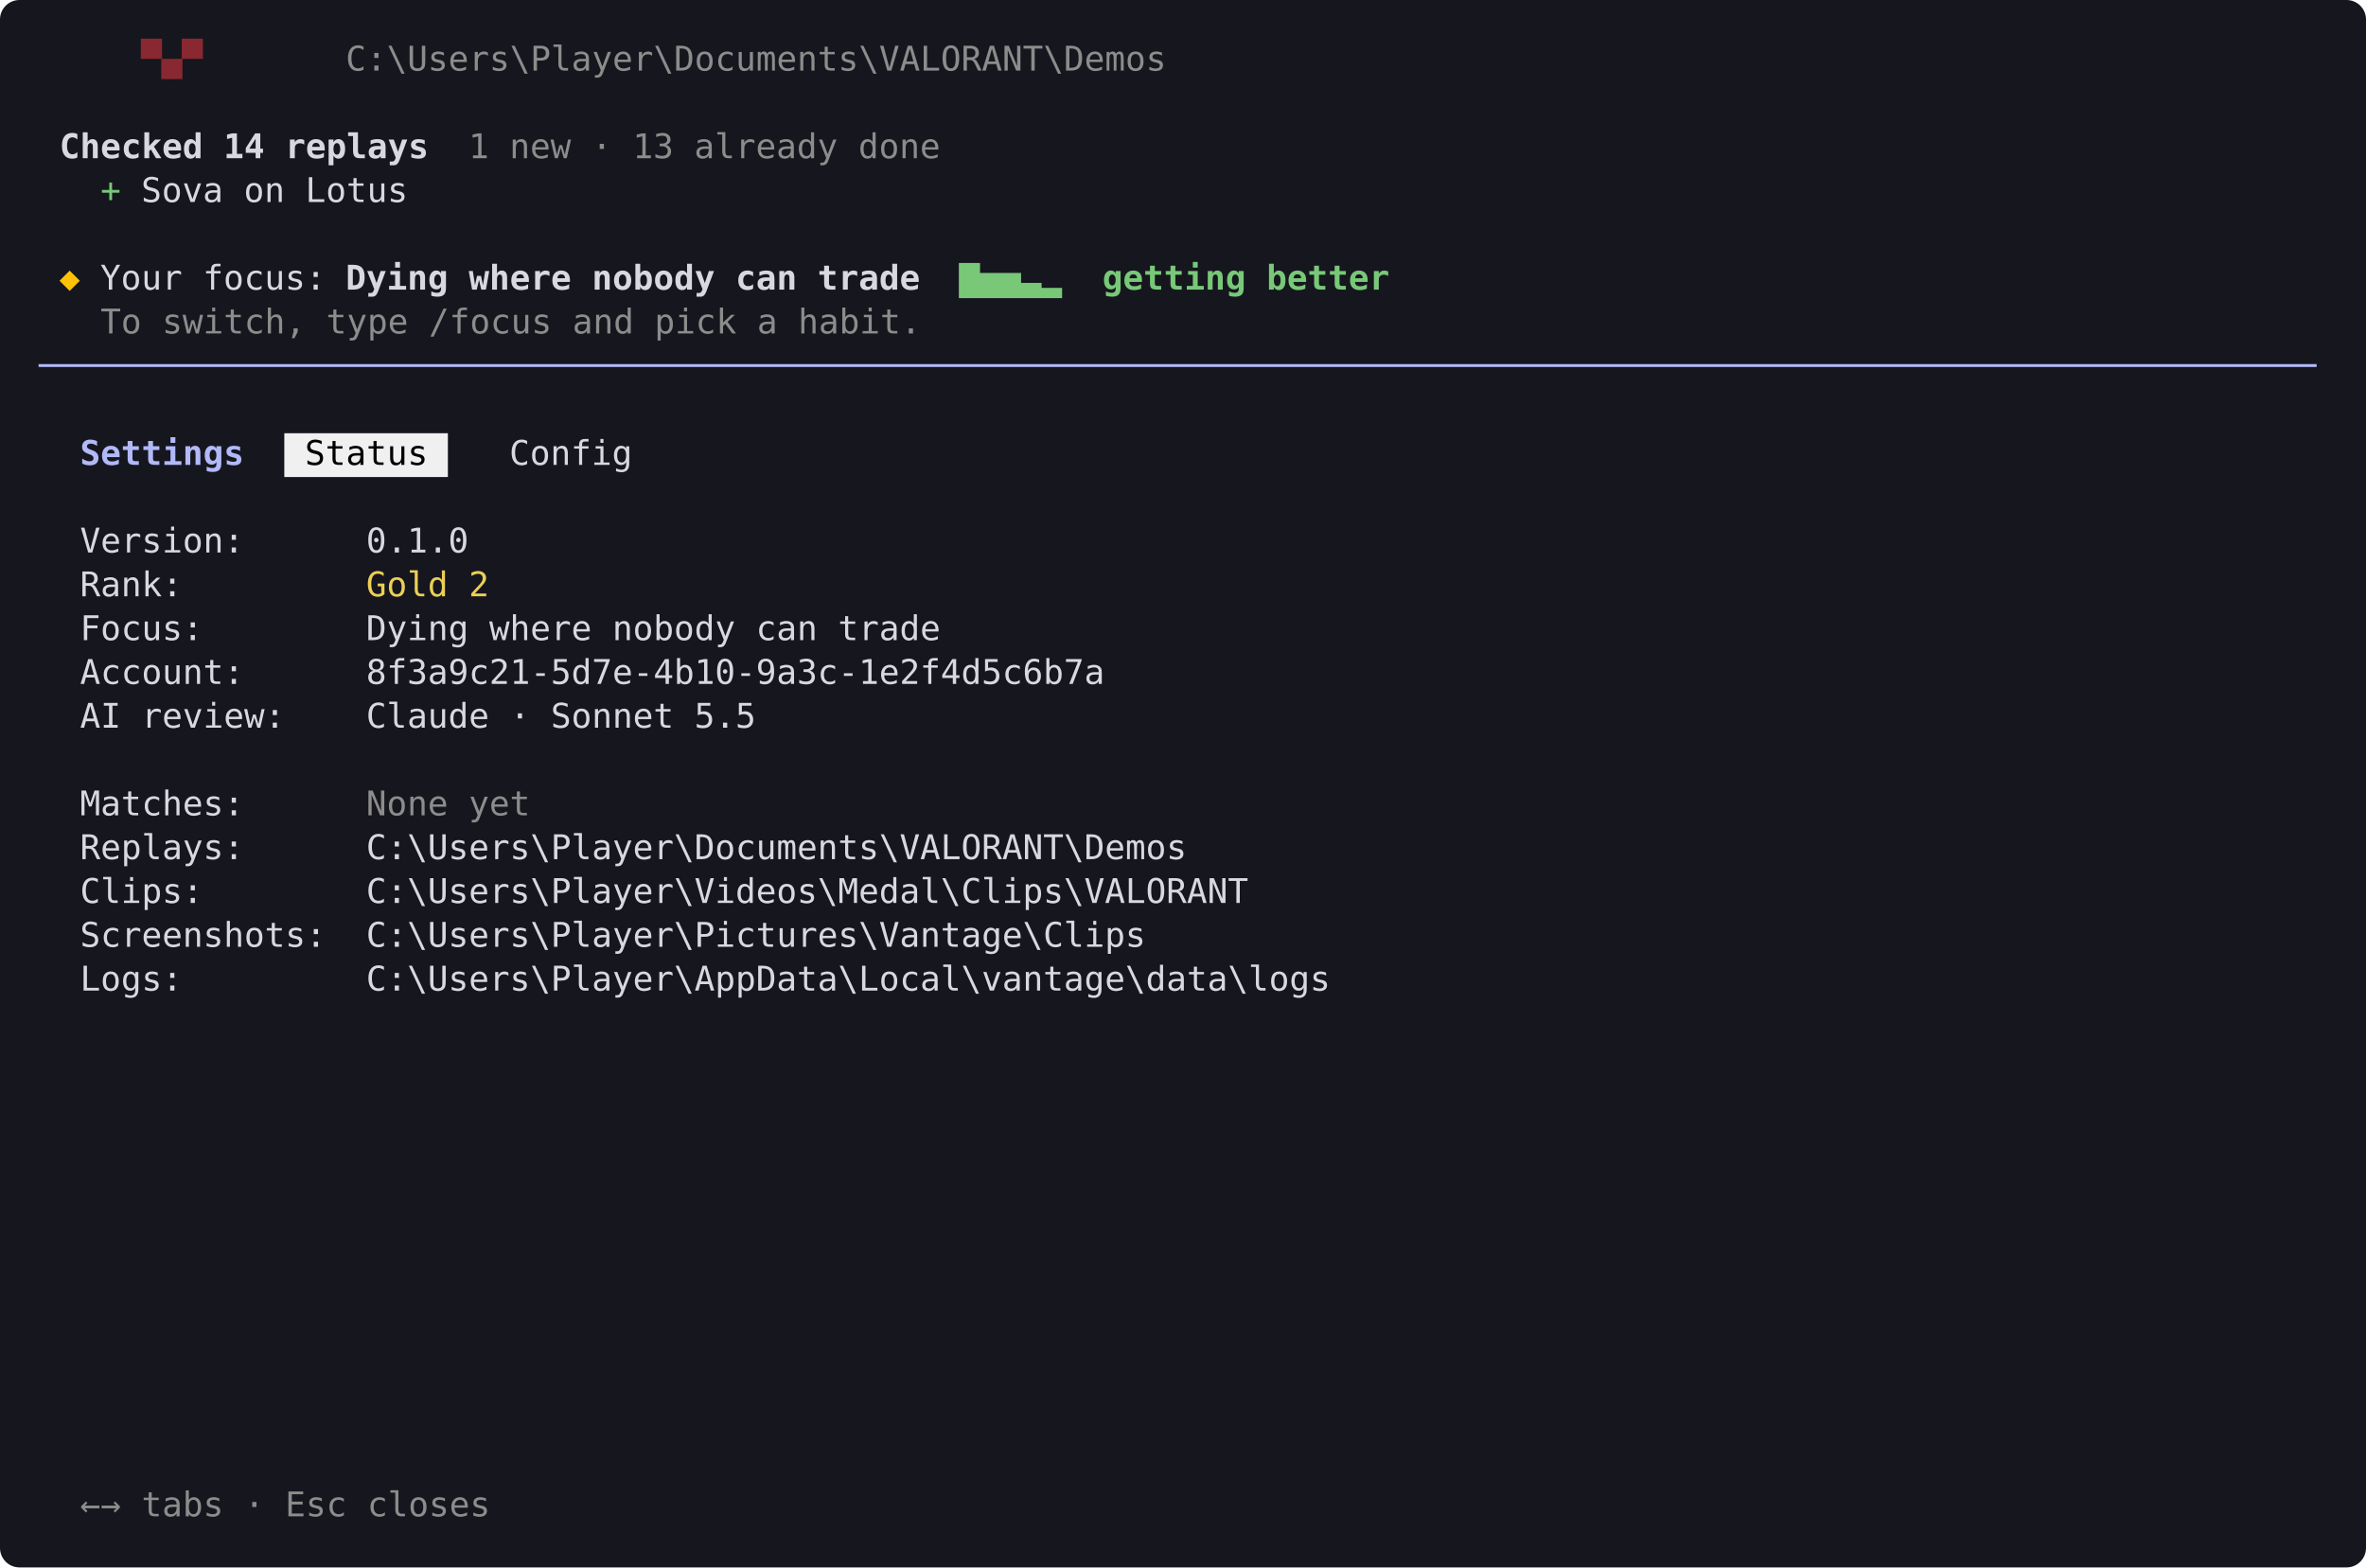
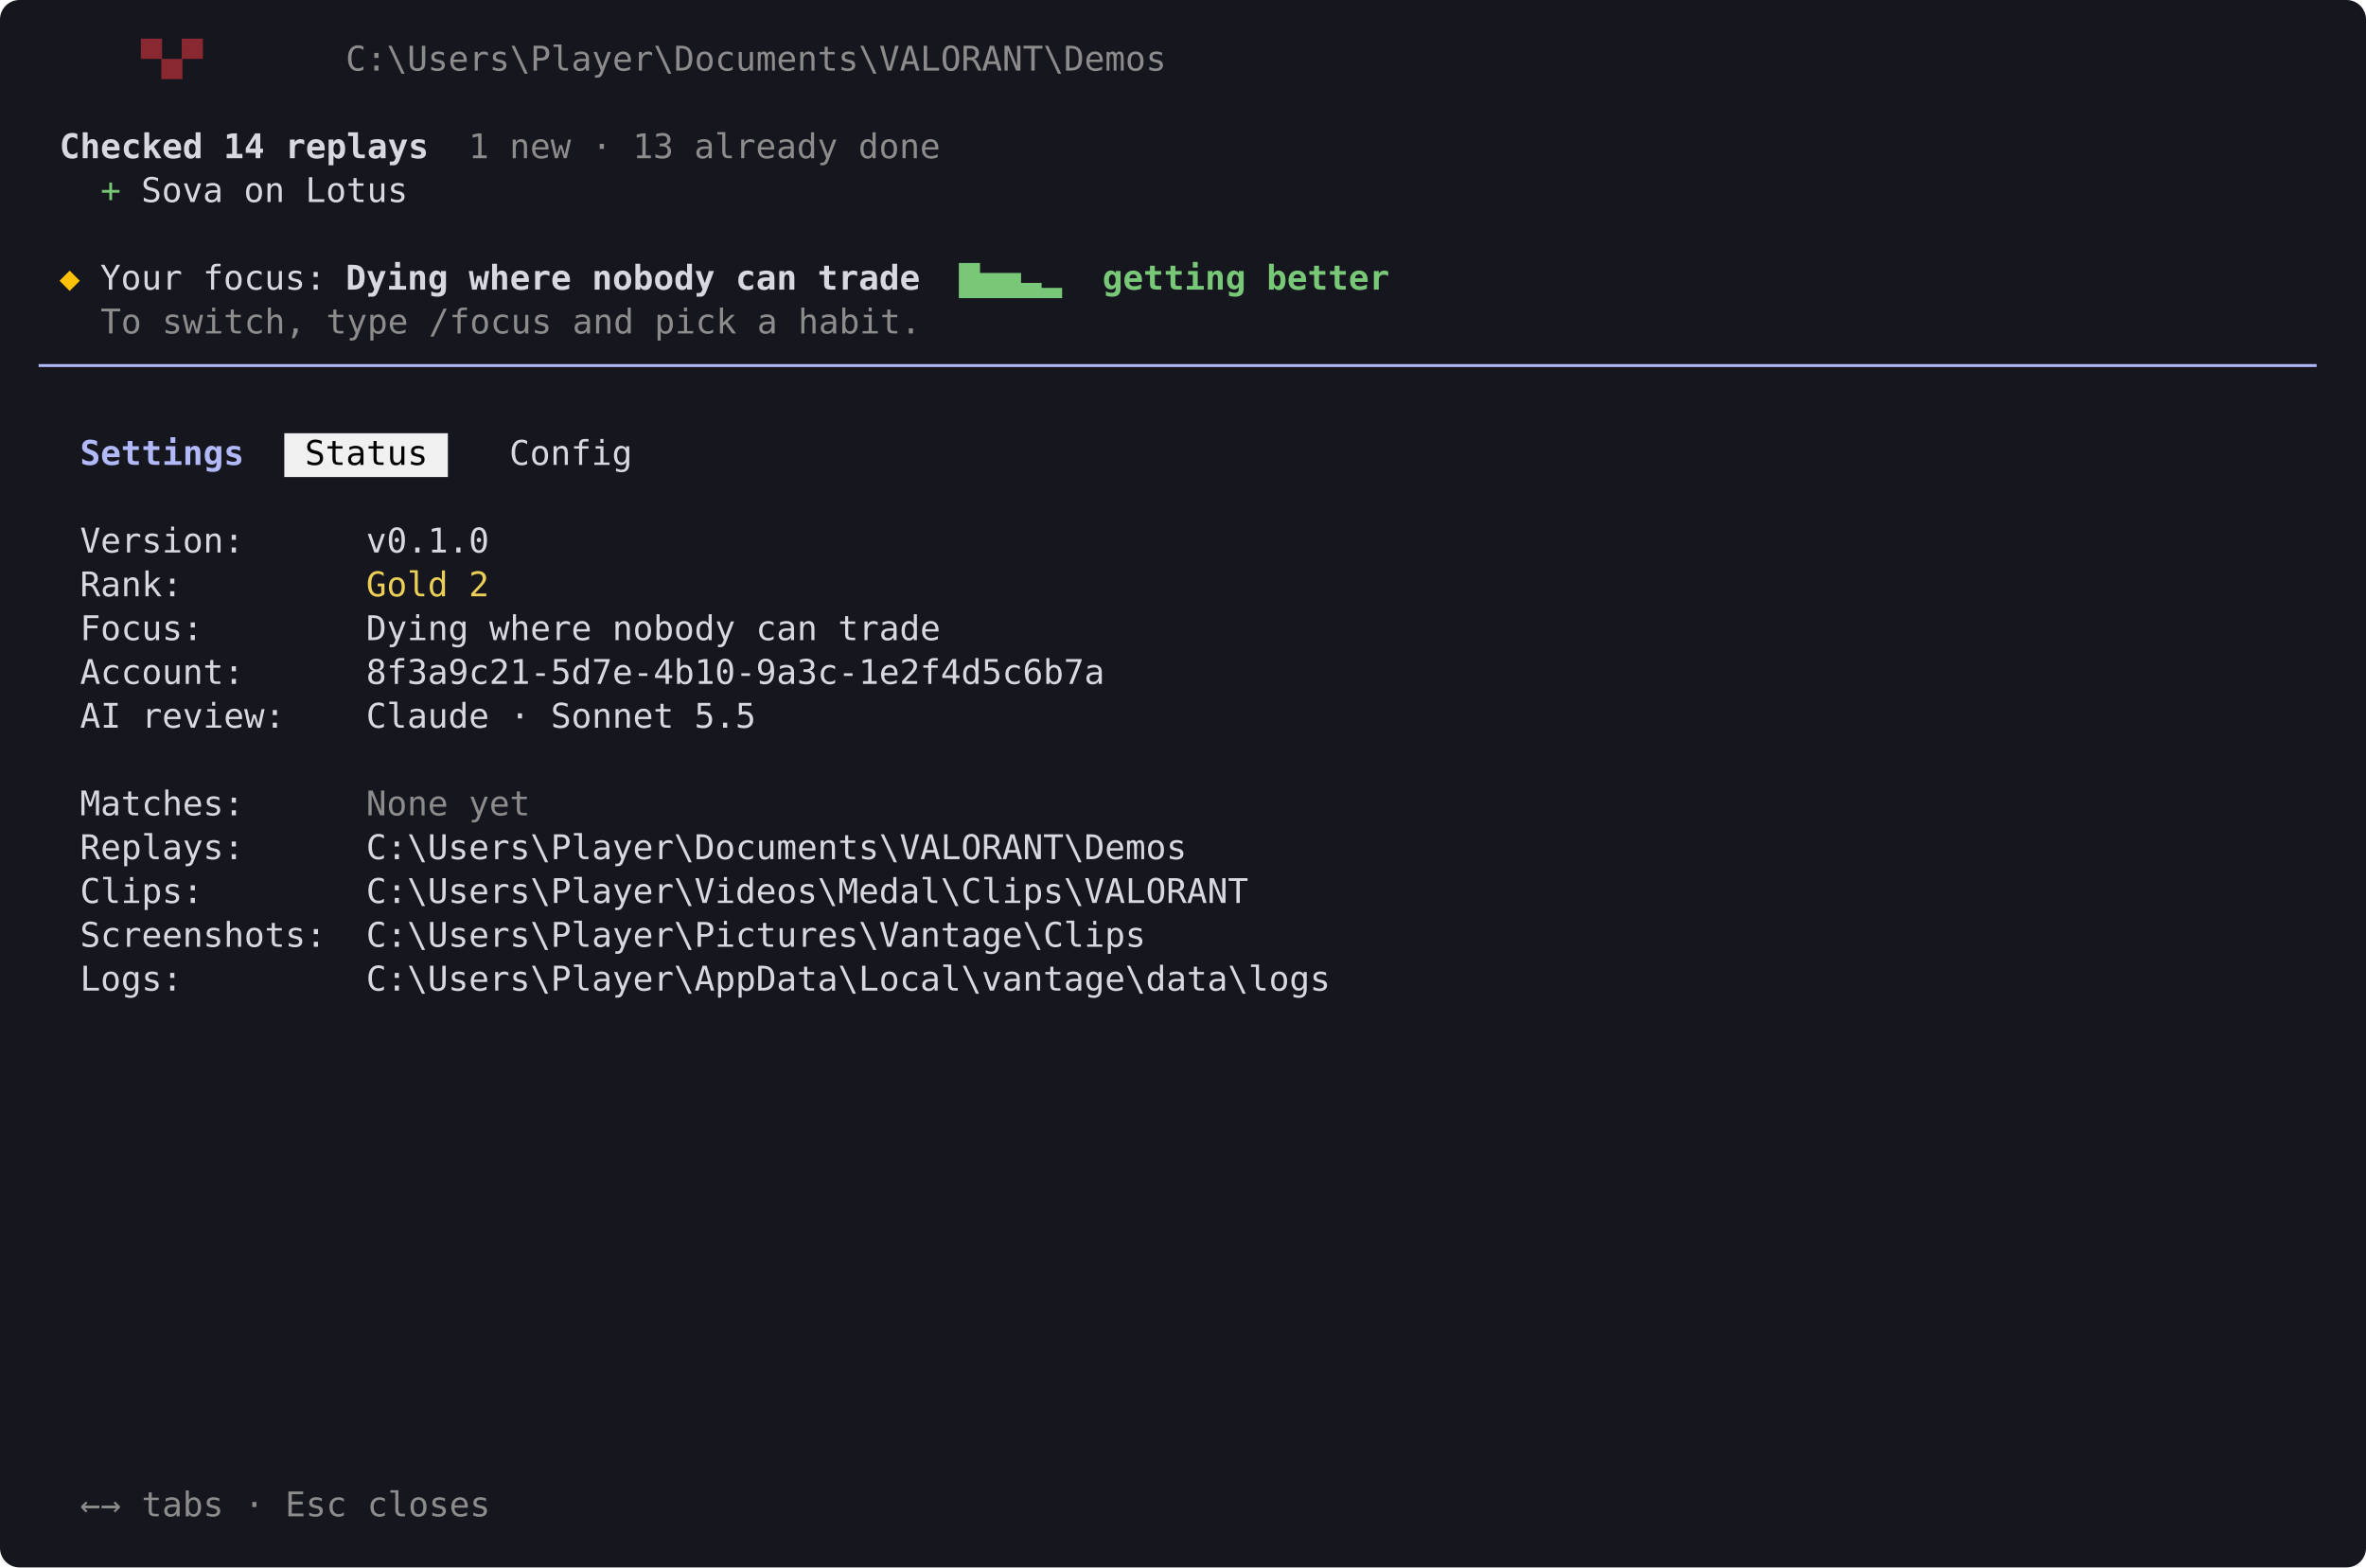
<svg xmlns="http://www.w3.org/2000/svg" width="972" height="644" viewBox="0 0 972 644" font-family="Cascadia Mono, Consolas, Menlo, monospace" font-size="14">
  <rect width="972" height="644" rx="8" fill="#16161e" />
  <text x="58.0" y="29" fill="#892830" xml:space="preserve">▀</text>
  <text x="66.4" y="29" fill="#892830" xml:space="preserve">▄</text>
  <text x="74.8" y="29" fill="#892830" xml:space="preserve">▀</text>
  <text x="142.0" y="29" fill="#8c8c8c" textLength="336.0" lengthAdjust="spacingAndGlyphs" xml:space="preserve">C:\Users\Player\Documents\VALORANT\Demos</text>
  <text x="24.4" y="65" fill="#d8d8e0" font-weight="bold" textLength="151.2" lengthAdjust="spacingAndGlyphs" xml:space="preserve">Checked 14 replays</text>
  <text x="175.6" y="65" fill="#8c8c8c" textLength="210.0" lengthAdjust="spacingAndGlyphs" xml:space="preserve">  1 new · 13 already done</text>
  <text x="24.4" y="83" fill="#78c878" textLength="33.6" lengthAdjust="spacingAndGlyphs" xml:space="preserve">  + </text>
  <text x="58.0" y="83" fill="#d8d8e0" textLength="109.2" lengthAdjust="spacingAndGlyphs" xml:space="preserve">Sova on Lotus</text>
  <text x="24.4" y="119" fill="#ffc107" textLength="16.8" lengthAdjust="spacingAndGlyphs" xml:space="preserve">◆ </text>
  <text x="41.2" y="119" fill="#d8d8e0" textLength="100.8" lengthAdjust="spacingAndGlyphs" xml:space="preserve">Your focus: </text>
  <text x="142.0" y="119" fill="#d8d8e0" font-weight="bold" textLength="235.2" lengthAdjust="spacingAndGlyphs" xml:space="preserve">Dying where nobody can trade</text>
  <text x="377.2" y="119" fill="#78c878" textLength="58.8" lengthAdjust="spacingAndGlyphs" xml:space="preserve">  ▇▅▅▃▂</text>
  <text x="436.0" y="119" fill="#78c878" font-weight="bold" textLength="134.4" lengthAdjust="spacingAndGlyphs" xml:space="preserve">  getting better</text>
  <text x="16.0" y="137" fill="#8c8c8c" textLength="361.2" lengthAdjust="spacingAndGlyphs" xml:space="preserve">   To switch, type /focus and pick a habit.</text>
  <text x="16.0" y="155" fill="#b1b9f9" textLength="932.4" lengthAdjust="spacingAndGlyphs" xml:space="preserve">───────────────────────────────────────────────────────────────────────────────────────────────────────────────</text>
  <text x="16.0" y="191" fill="#b1b9f9" font-weight="bold" textLength="84.0" lengthAdjust="spacingAndGlyphs" xml:space="preserve">  Settings</text>
  <rect x="116.8" y="178" width="67.2" height="18" fill="#f0f0f0" />
  <text x="116.8" y="191" fill="#000000" textLength="67.2" lengthAdjust="spacingAndGlyphs" xml:space="preserve"> Status </text>
  <text x="200.8" y="191" fill="#d8d8e0" textLength="67.2" lengthAdjust="spacingAndGlyphs" xml:space="preserve"> Config </text>
  <text x="16.0" y="227" fill="#d8d8e0" textLength="134.4" lengthAdjust="spacingAndGlyphs" xml:space="preserve">  Version:      </text>
-   <text x="150.4" y="227" fill="#d8d8e0" textLength="42.0" lengthAdjust="spacingAndGlyphs" xml:space="preserve">0.1.0</text>
+   <text x="150.4" y="227" fill="#d8d8e0" textLength="50.4" lengthAdjust="spacingAndGlyphs" xml:space="preserve">v0.1.0</text>
  <text x="16.0" y="245" fill="#d8d8e0" textLength="134.4" lengthAdjust="spacingAndGlyphs" xml:space="preserve">  Rank:         </text>
  <text x="150.4" y="245" fill="#eccf56" textLength="50.4" lengthAdjust="spacingAndGlyphs" xml:space="preserve">Gold 2</text>
  <text x="16.0" y="263" fill="#d8d8e0" textLength="134.4" lengthAdjust="spacingAndGlyphs" xml:space="preserve">  Focus:        </text>
  <text x="150.4" y="263" fill="#d8d8e0" textLength="235.2" lengthAdjust="spacingAndGlyphs" xml:space="preserve">Dying where nobody can trade</text>
  <text x="16.0" y="281" fill="#d8d8e0" textLength="134.4" lengthAdjust="spacingAndGlyphs" xml:space="preserve">  Account:      </text>
  <text x="150.4" y="281" fill="#d8d8e0" textLength="302.4" lengthAdjust="spacingAndGlyphs" xml:space="preserve">8f3a9c21-5d7e-4b10-9a3c-1e2f4d5c6b7a</text>
  <text x="16.0" y="299" fill="#d8d8e0" textLength="134.4" lengthAdjust="spacingAndGlyphs" xml:space="preserve">  AI review:    </text>
  <text x="150.4" y="299" fill="#d8d8e0" textLength="159.6" lengthAdjust="spacingAndGlyphs" xml:space="preserve">Claude · Sonnet 5.5</text>
  <text x="16.0" y="335" fill="#d8d8e0" textLength="134.4" lengthAdjust="spacingAndGlyphs" xml:space="preserve">  Matches:      </text>
  <text x="150.4" y="335" fill="#8c8c8c" textLength="67.2" lengthAdjust="spacingAndGlyphs" xml:space="preserve">None yet</text>
  <text x="16.0" y="353" fill="#d8d8e0" textLength="134.4" lengthAdjust="spacingAndGlyphs" xml:space="preserve">  Replays:      </text>
  <text x="150.4" y="353" fill="#d8d8e0" textLength="336.0" lengthAdjust="spacingAndGlyphs" xml:space="preserve">C:\Users\Player\Documents\VALORANT\Demos</text>
  <text x="16.0" y="371" fill="#d8d8e0" textLength="134.4" lengthAdjust="spacingAndGlyphs" xml:space="preserve">  Clips:        </text>
  <text x="150.4" y="371" fill="#d8d8e0" textLength="361.2" lengthAdjust="spacingAndGlyphs" xml:space="preserve">C:\Users\Player\Videos\Medal\Clips\VALORANT</text>
  <text x="16.0" y="389" fill="#d8d8e0" textLength="134.4" lengthAdjust="spacingAndGlyphs" xml:space="preserve">  Screenshots:  </text>
  <text x="150.4" y="389" fill="#d8d8e0" textLength="319.2" lengthAdjust="spacingAndGlyphs" xml:space="preserve">C:\Users\Player\Pictures\Vantage\Clips</text>
  <text x="16.0" y="407" fill="#d8d8e0" textLength="134.4" lengthAdjust="spacingAndGlyphs" xml:space="preserve">  Logs:         </text>
  <text x="150.4" y="407" fill="#d8d8e0" textLength="394.8" lengthAdjust="spacingAndGlyphs" xml:space="preserve">C:\Users\Player\AppData\Local\vantage\data\logs</text>
  <text x="16.0" y="623" fill="#8c8c8c" textLength="184.8" lengthAdjust="spacingAndGlyphs" xml:space="preserve">  ←→ tabs · Esc closes</text>
</svg>
